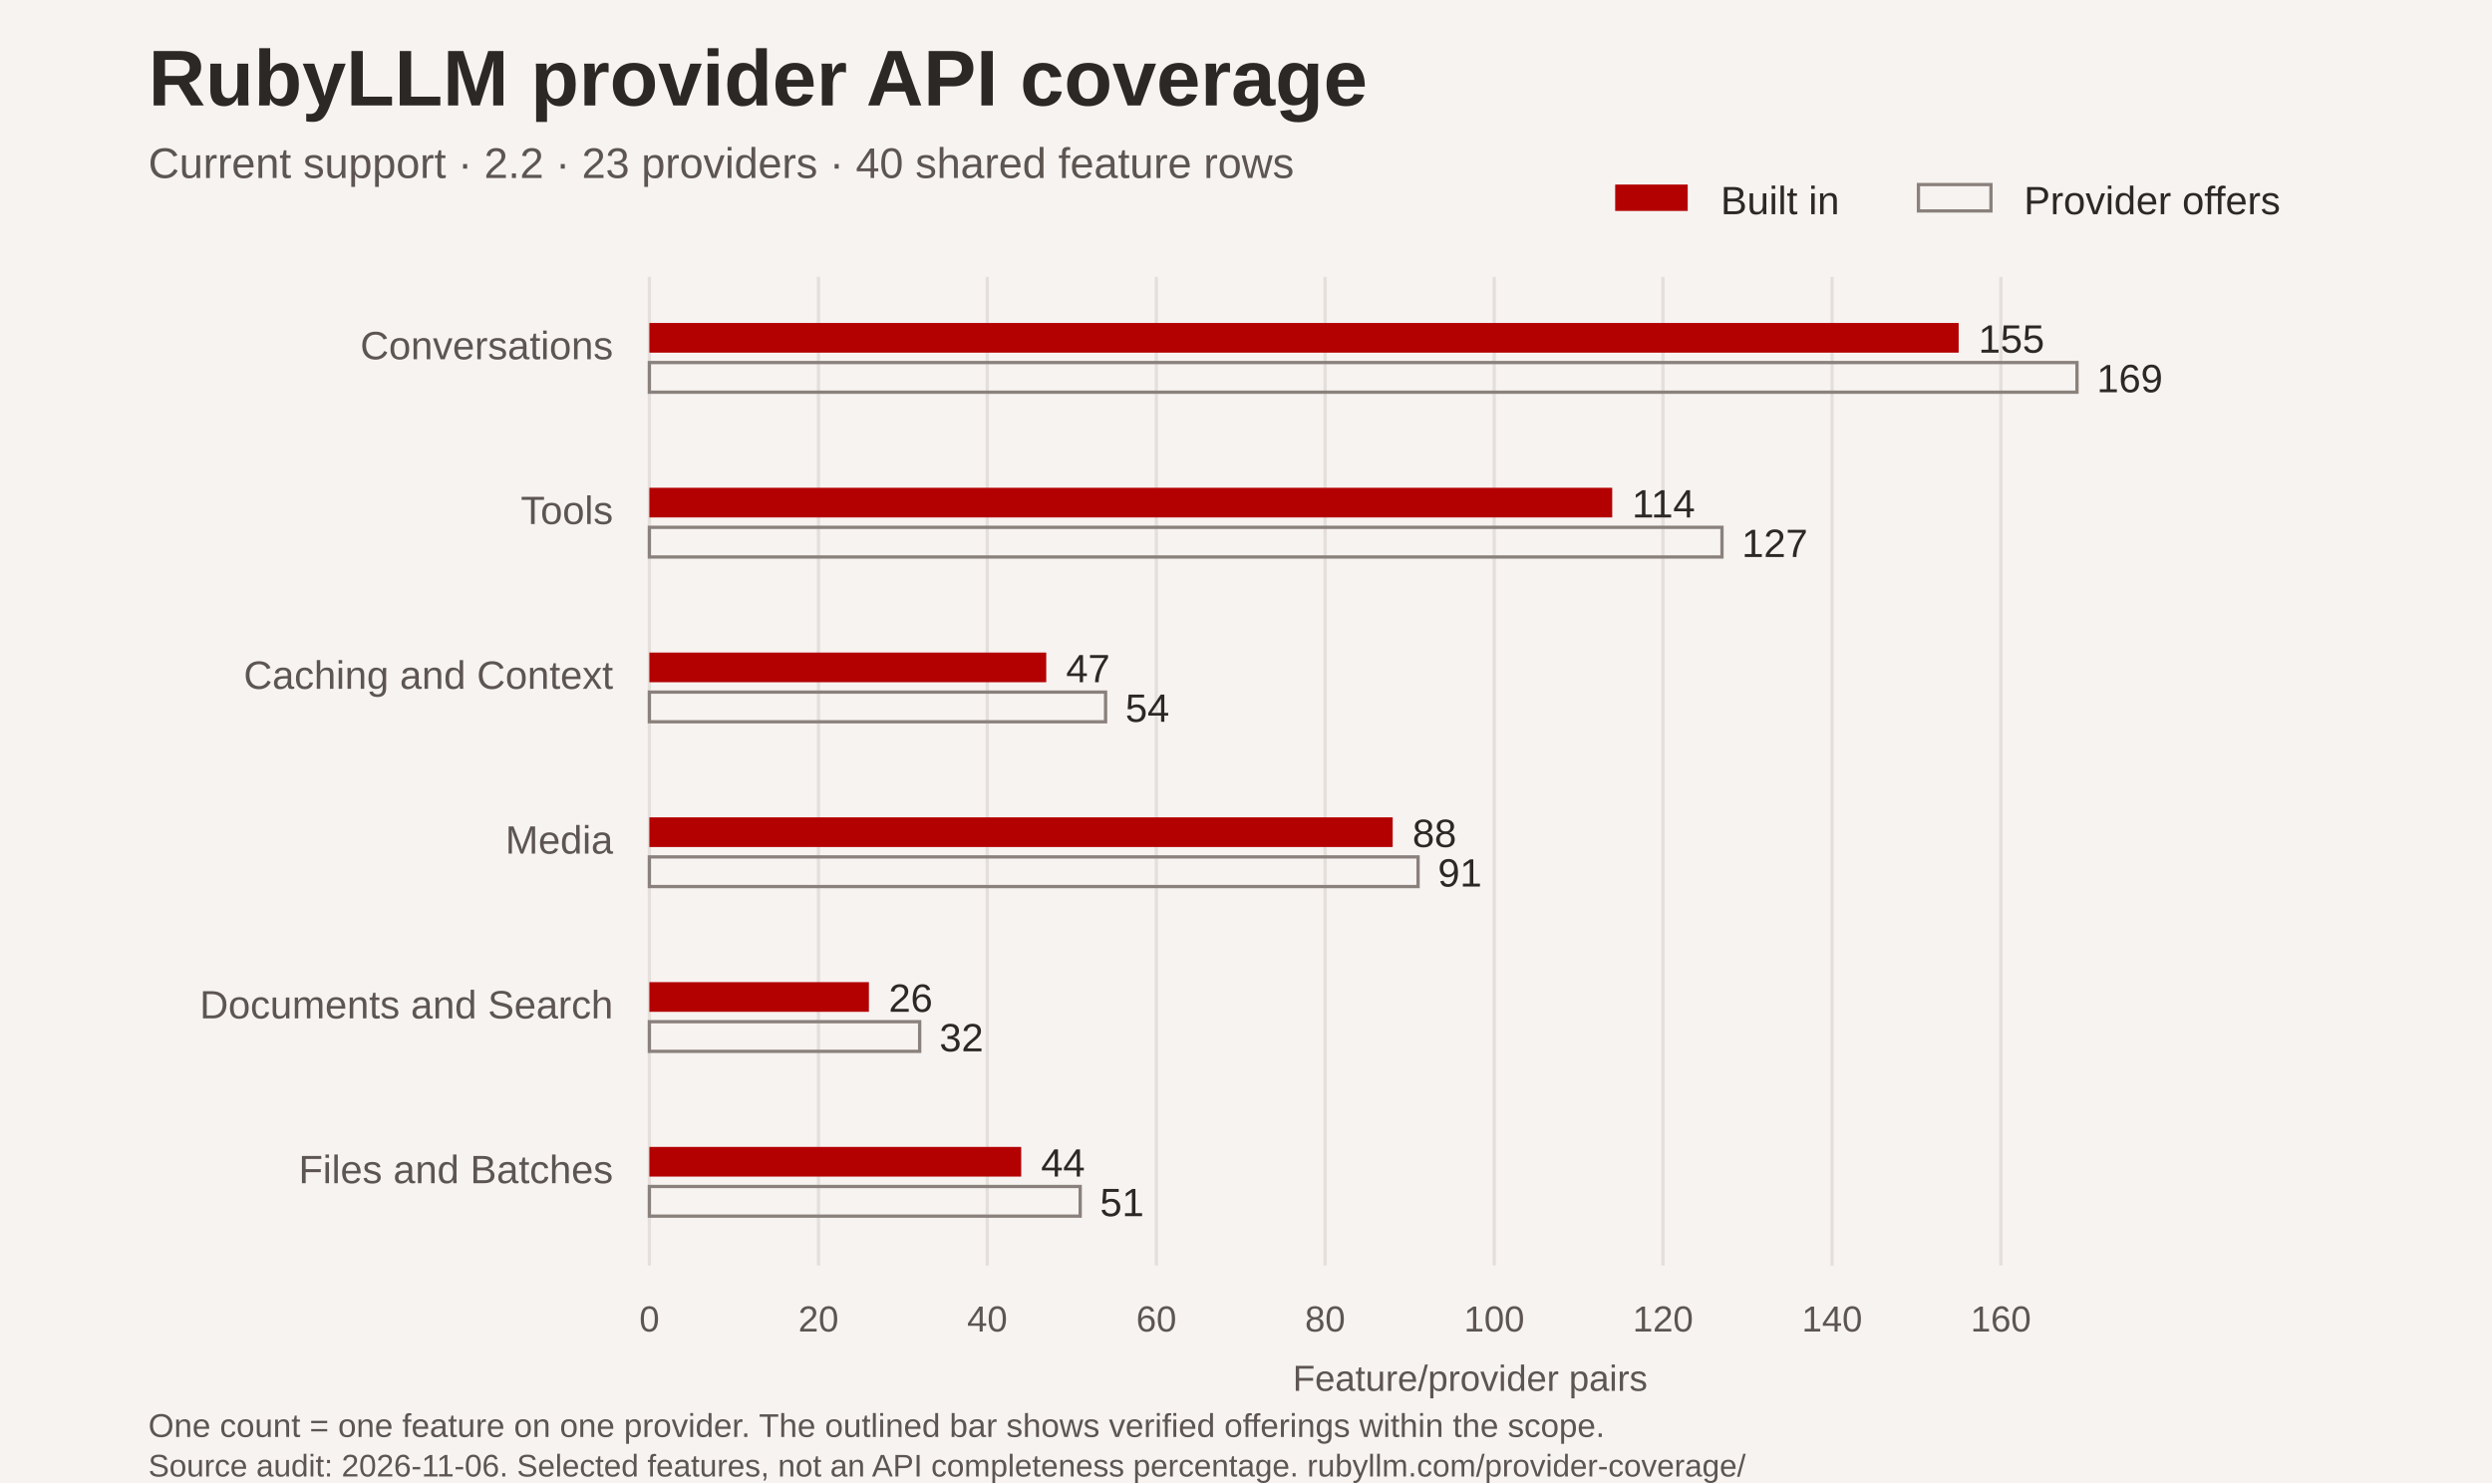
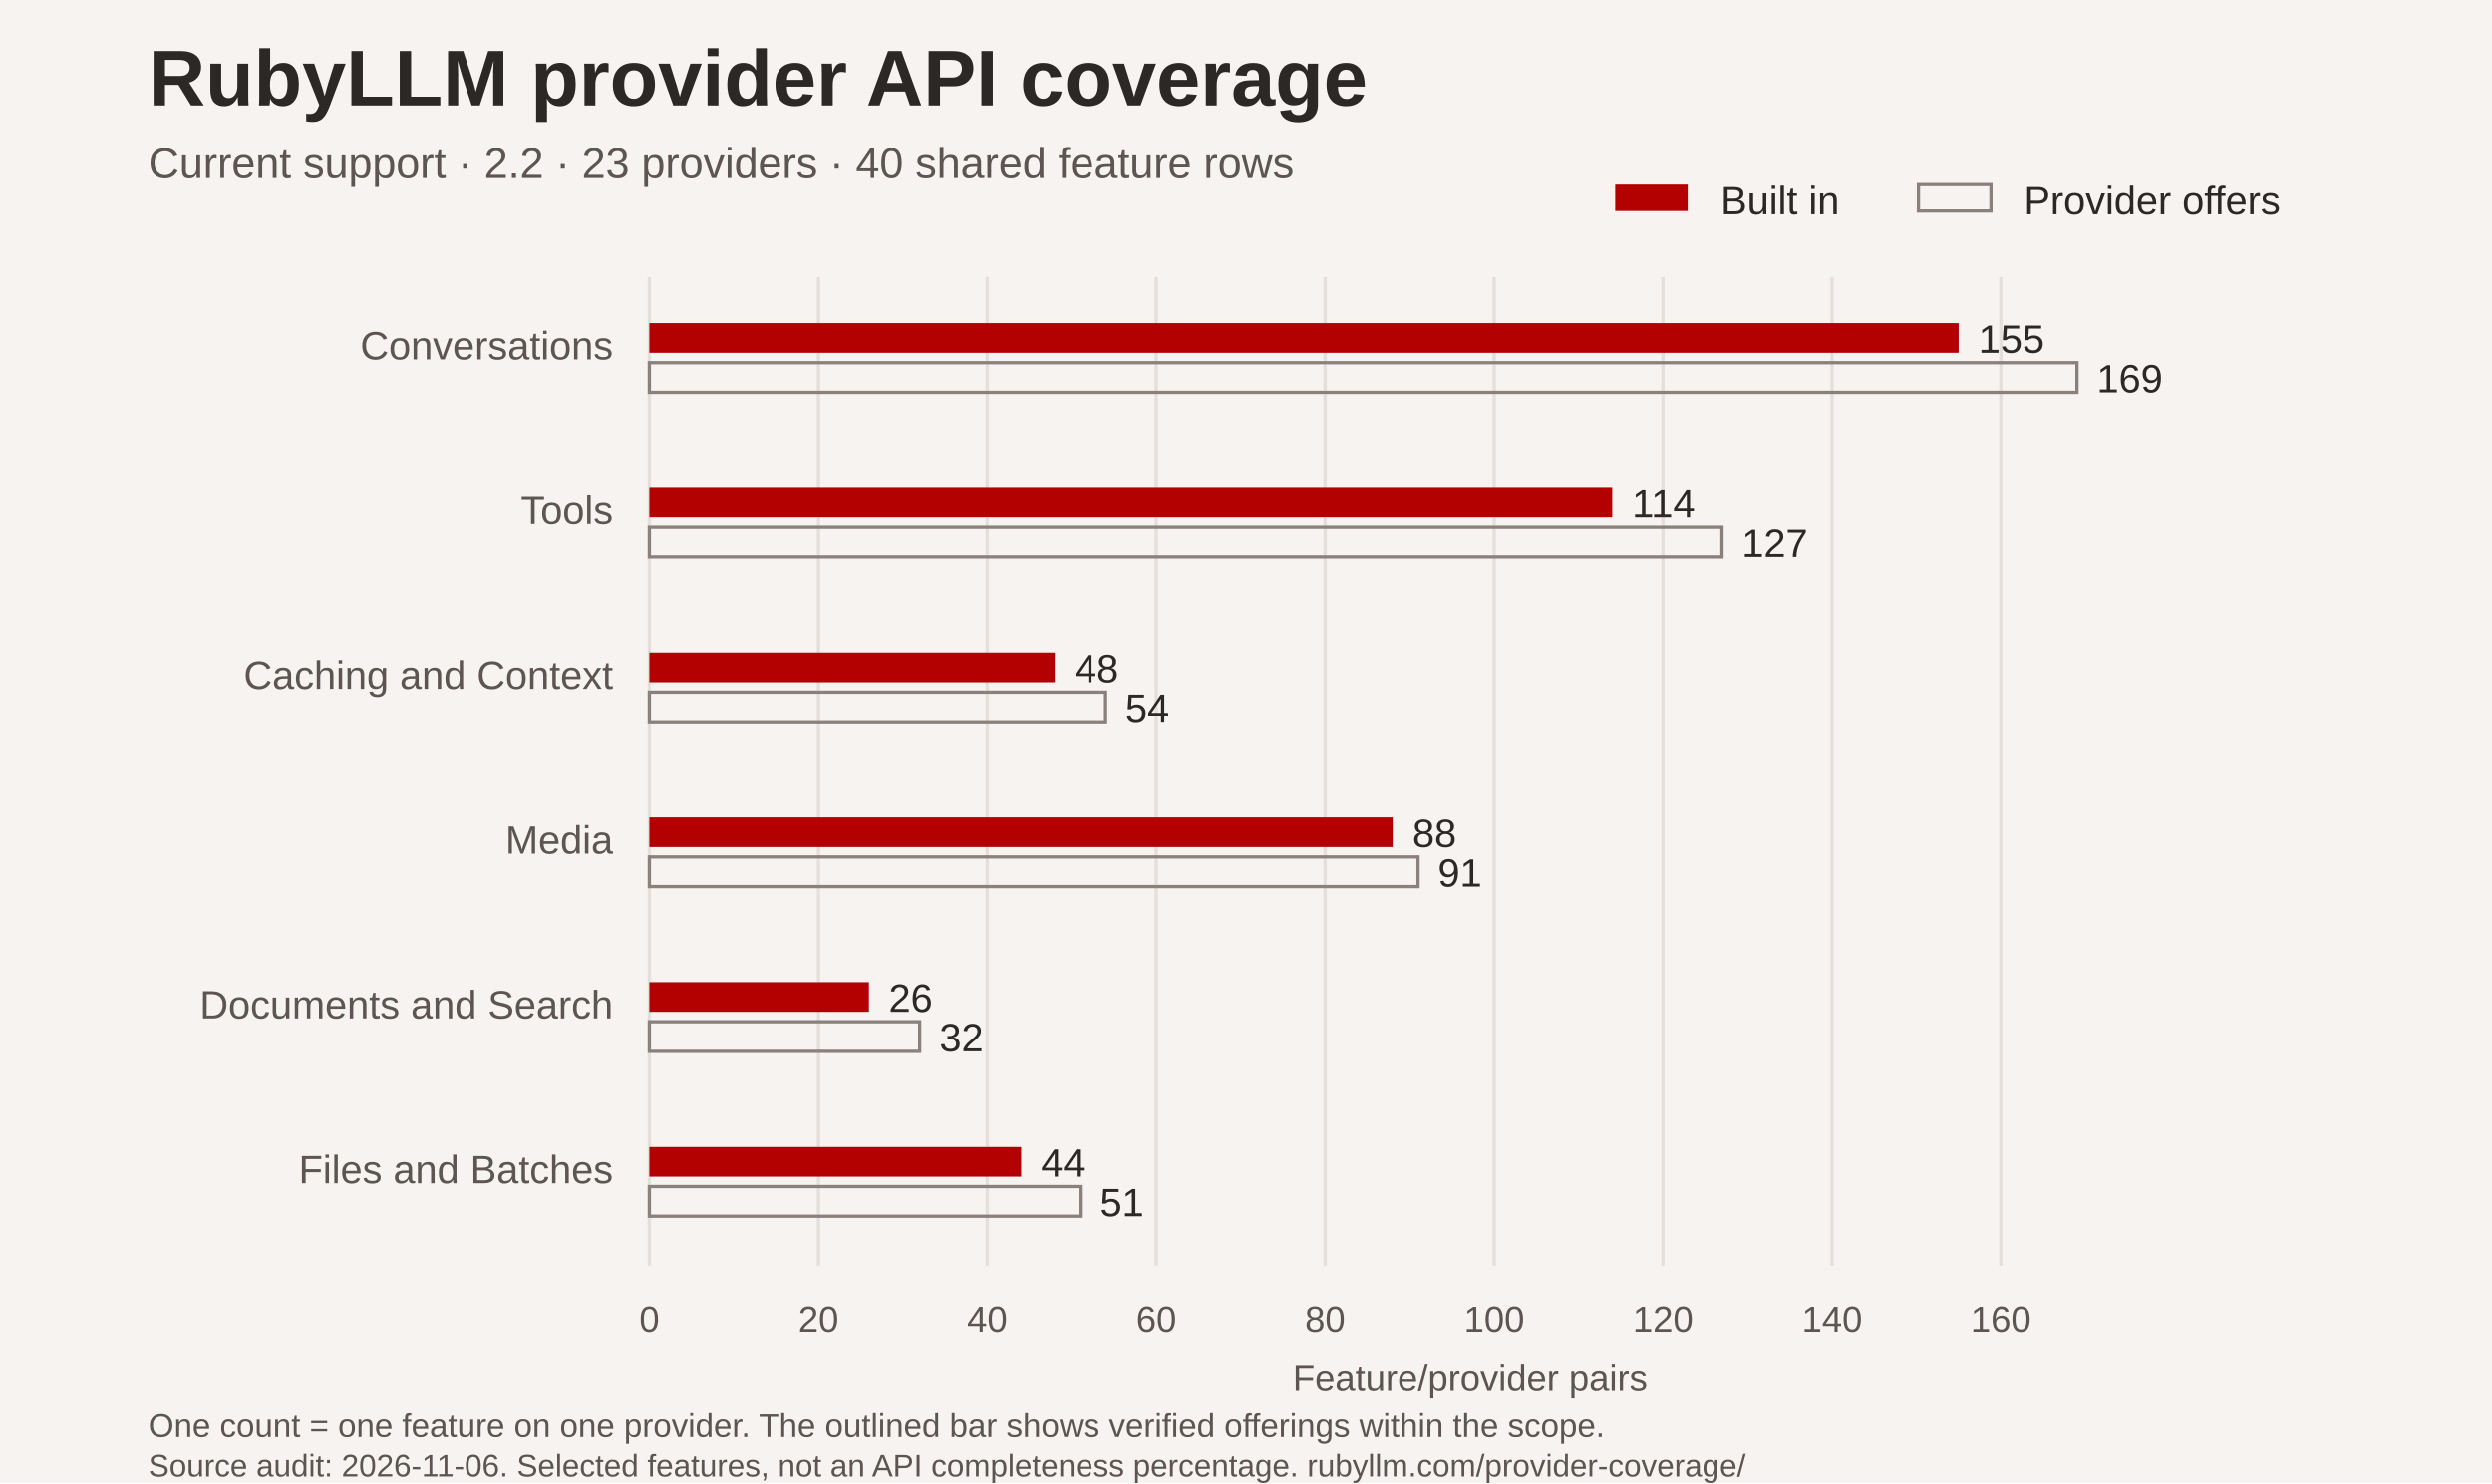
<svg xmlns="http://www.w3.org/2000/svg" width="756" height="450" viewBox="0 0 756 450" font-family="Liberation Sans, Arial, Helvetica, sans-serif" role="img" aria-labelledby="coverage-chart-title coverage-chart-description">
  <rect width="756" height="450" fill="#f7f3f1" />
  <text x="45" y="32" font-size="24" font-weight="700" fill="#2c2825">RubyLLM provider API coverage</text>
  <text x="45" y="54" font-size="13" fill="#5c5551">Current support · 2.2 · 23 providers · 40 shared feature rows</text>
  <rect x="490" y="56" width="22" height="8" fill="#b30000" />
  <text x="522" y="65" font-size="12" fill="#2c2825">Built in</text>
  <rect x="582" y="56" width="22" height="8" fill="none" stroke="#8a817c" />
  <text x="614" y="65" font-size="12" fill="#2c2825">Provider offers</text>
  <line x1="197.0" y1="84" x2="197.0" y2="384" stroke="#e5dfdb" />
  <text x="197.0" y="404" font-size="11" text-anchor="middle" fill="#5c5551">0</text>
  <line x1="248.3" y1="84" x2="248.3" y2="384" stroke="#e5dfdb" />
  <text x="248.3" y="404" font-size="11" text-anchor="middle" fill="#5c5551">20</text>
  <line x1="299.5" y1="84" x2="299.5" y2="384" stroke="#e5dfdb" />
  <text x="299.5" y="404" font-size="11" text-anchor="middle" fill="#5c5551">40</text>
  <line x1="350.8" y1="84" x2="350.8" y2="384" stroke="#e5dfdb" />
  <text x="350.8" y="404" font-size="11" text-anchor="middle" fill="#5c5551">60</text>
  <line x1="402.0" y1="84" x2="402.0" y2="384" stroke="#e5dfdb" />
  <text x="402.0" y="404" font-size="11" text-anchor="middle" fill="#5c5551">80</text>
  <line x1="453.3" y1="84" x2="453.3" y2="384" stroke="#e5dfdb" />
  <text x="453.3" y="404" font-size="11" text-anchor="middle" fill="#5c5551">100</text>
  <line x1="504.5" y1="84" x2="504.5" y2="384" stroke="#e5dfdb" />
  <text x="504.5" y="404" font-size="11" text-anchor="middle" fill="#5c5551">120</text>
  <line x1="555.8" y1="84" x2="555.8" y2="384" stroke="#e5dfdb" />
  <text x="555.8" y="404" font-size="11" text-anchor="middle" fill="#5c5551">140</text>
  <line x1="607.0" y1="84" x2="607.0" y2="384" stroke="#e5dfdb" />
  <text x="607.0" y="404" font-size="11" text-anchor="middle" fill="#5c5551">160</text>
  <text x="186" y="109" font-size="12" text-anchor="end" fill="#5c5551">Conversations</text>
  <rect x="197" y="98" width="397.2" height="9" fill="#b30000" />
  <text x="600.2" y="107" font-size="12" fill="#2c2825">155</text>
  <rect x="197" y="110" width="433.1" height="9" fill="none" stroke="#8a817c" />
  <text x="636.1" y="119" font-size="12" fill="#2c2825">169</text>
  <text x="186" y="159" font-size="12" text-anchor="end" fill="#5c5551">Tools</text>
  <rect x="197" y="148" width="292.1" height="9" fill="#b30000" />
  <text x="495.1" y="157" font-size="12" fill="#2c2825">114</text>
  <rect x="197" y="160" width="325.4" height="9" fill="none" stroke="#8a817c" />
  <text x="528.4" y="169" font-size="12" fill="#2c2825">127</text>
  <text x="186" y="209" font-size="12" text-anchor="end" fill="#5c5551">Caching and Context</text>
-   <rect x="197" y="198" width="120.4" height="9" fill="#b30000" />
-   <text x="323.4" y="207" font-size="12" fill="#2c2825">47</text>
+   <rect x="197" y="198" width="123.0" height="9" fill="#b30000" />
+   <text x="326.0" y="207" font-size="12" fill="#2c2825">48</text>
  <rect x="197" y="210" width="138.4" height="9" fill="none" stroke="#8a817c" />
  <text x="341.4" y="219" font-size="12" fill="#2c2825">54</text>
  <text x="186" y="259" font-size="12" text-anchor="end" fill="#5c5551">Media</text>
  <rect x="197" y="248" width="225.5" height="9" fill="#b30000" />
  <text x="428.5" y="257" font-size="12" fill="#2c2825">88</text>
  <rect x="197" y="260" width="233.2" height="9" fill="none" stroke="#8a817c" />
  <text x="436.2" y="269" font-size="12" fill="#2c2825">91</text>
  <text x="186" y="309" font-size="12" text-anchor="end" fill="#5c5551">Documents and Search</text>
  <rect x="197" y="298" width="66.6" height="9" fill="#b30000" />
  <text x="269.6" y="307" font-size="12" fill="#2c2825">26</text>
  <rect x="197" y="310" width="82.0" height="9" fill="none" stroke="#8a817c" />
  <text x="285.0" y="319" font-size="12" fill="#2c2825">32</text>
  <text x="186" y="359" font-size="12" text-anchor="end" fill="#5c5551">Files and Batches</text>
  <rect x="197" y="348" width="112.8" height="9" fill="#b30000" />
  <text x="315.8" y="357" font-size="12" fill="#2c2825">44</text>
  <rect x="197" y="360" width="130.7" height="9" fill="none" stroke="#8a817c" />
  <text x="333.7" y="369" font-size="12" fill="#2c2825">51</text>
  <text x="446" y="422" font-size="11" text-anchor="middle" fill="#5c5551">Feature/provider pairs</text>
  <text x="45" y="436" font-size="10" fill="#5c5551">One count = one feature on one provider. The outlined bar shows verified offerings within the scope.</text>
  <text x="45" y="448" font-size="9.5" fill="#5c5551">Source audit: 2026-11-06. Selected features, not an API completeness percentage. rubyllm.com/provider-coverage/</text>
</svg>
